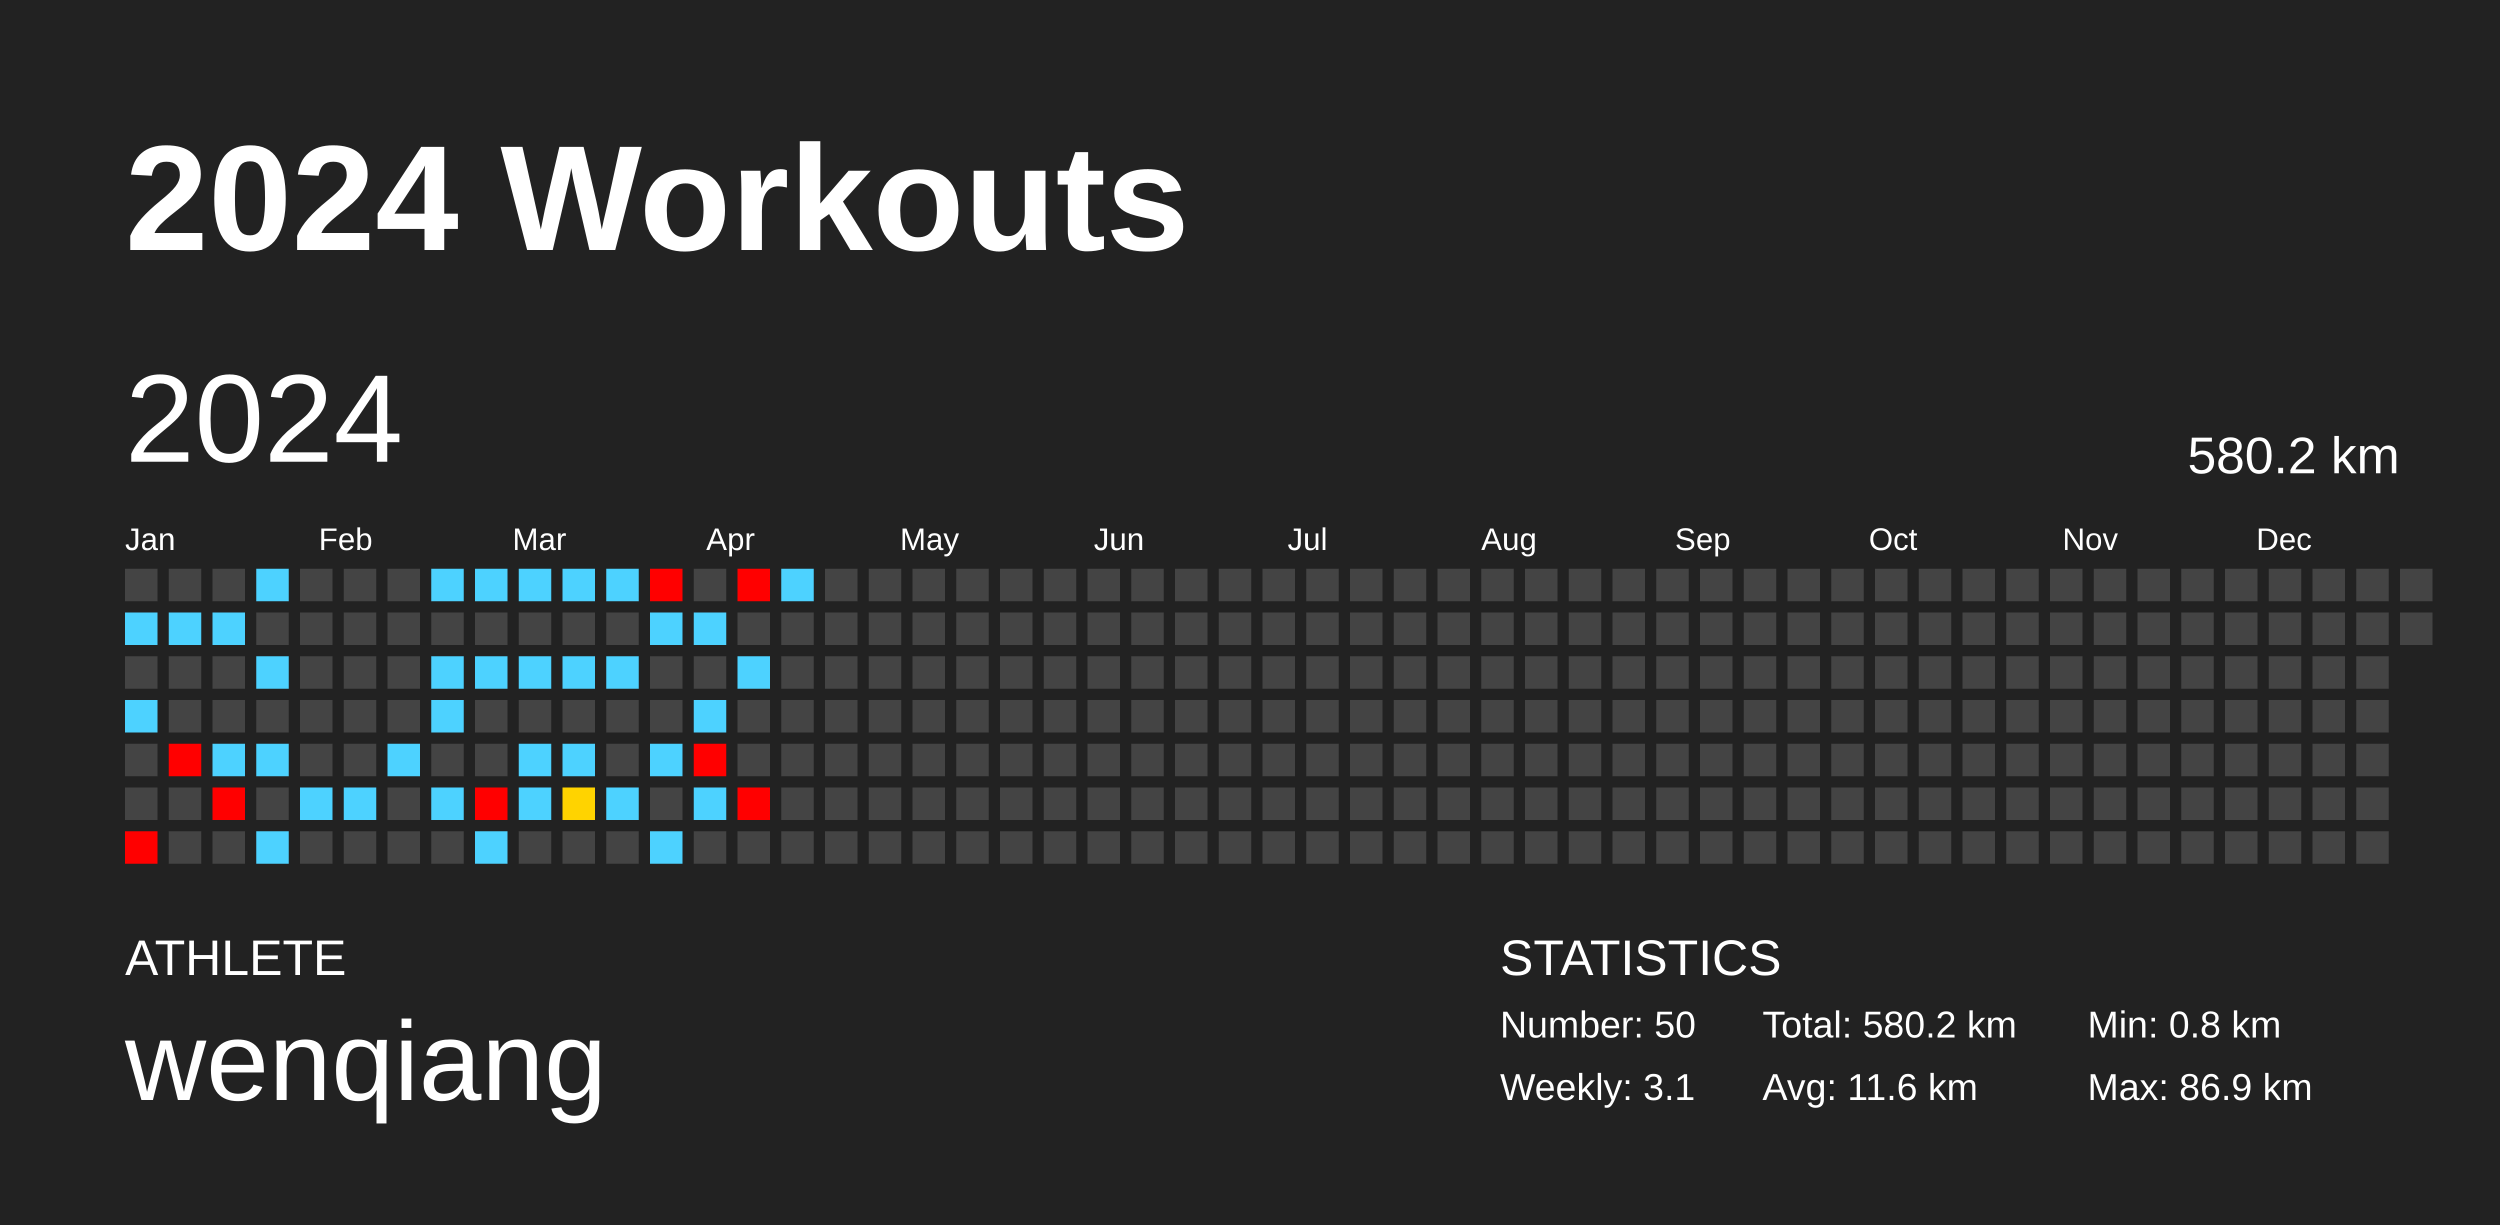
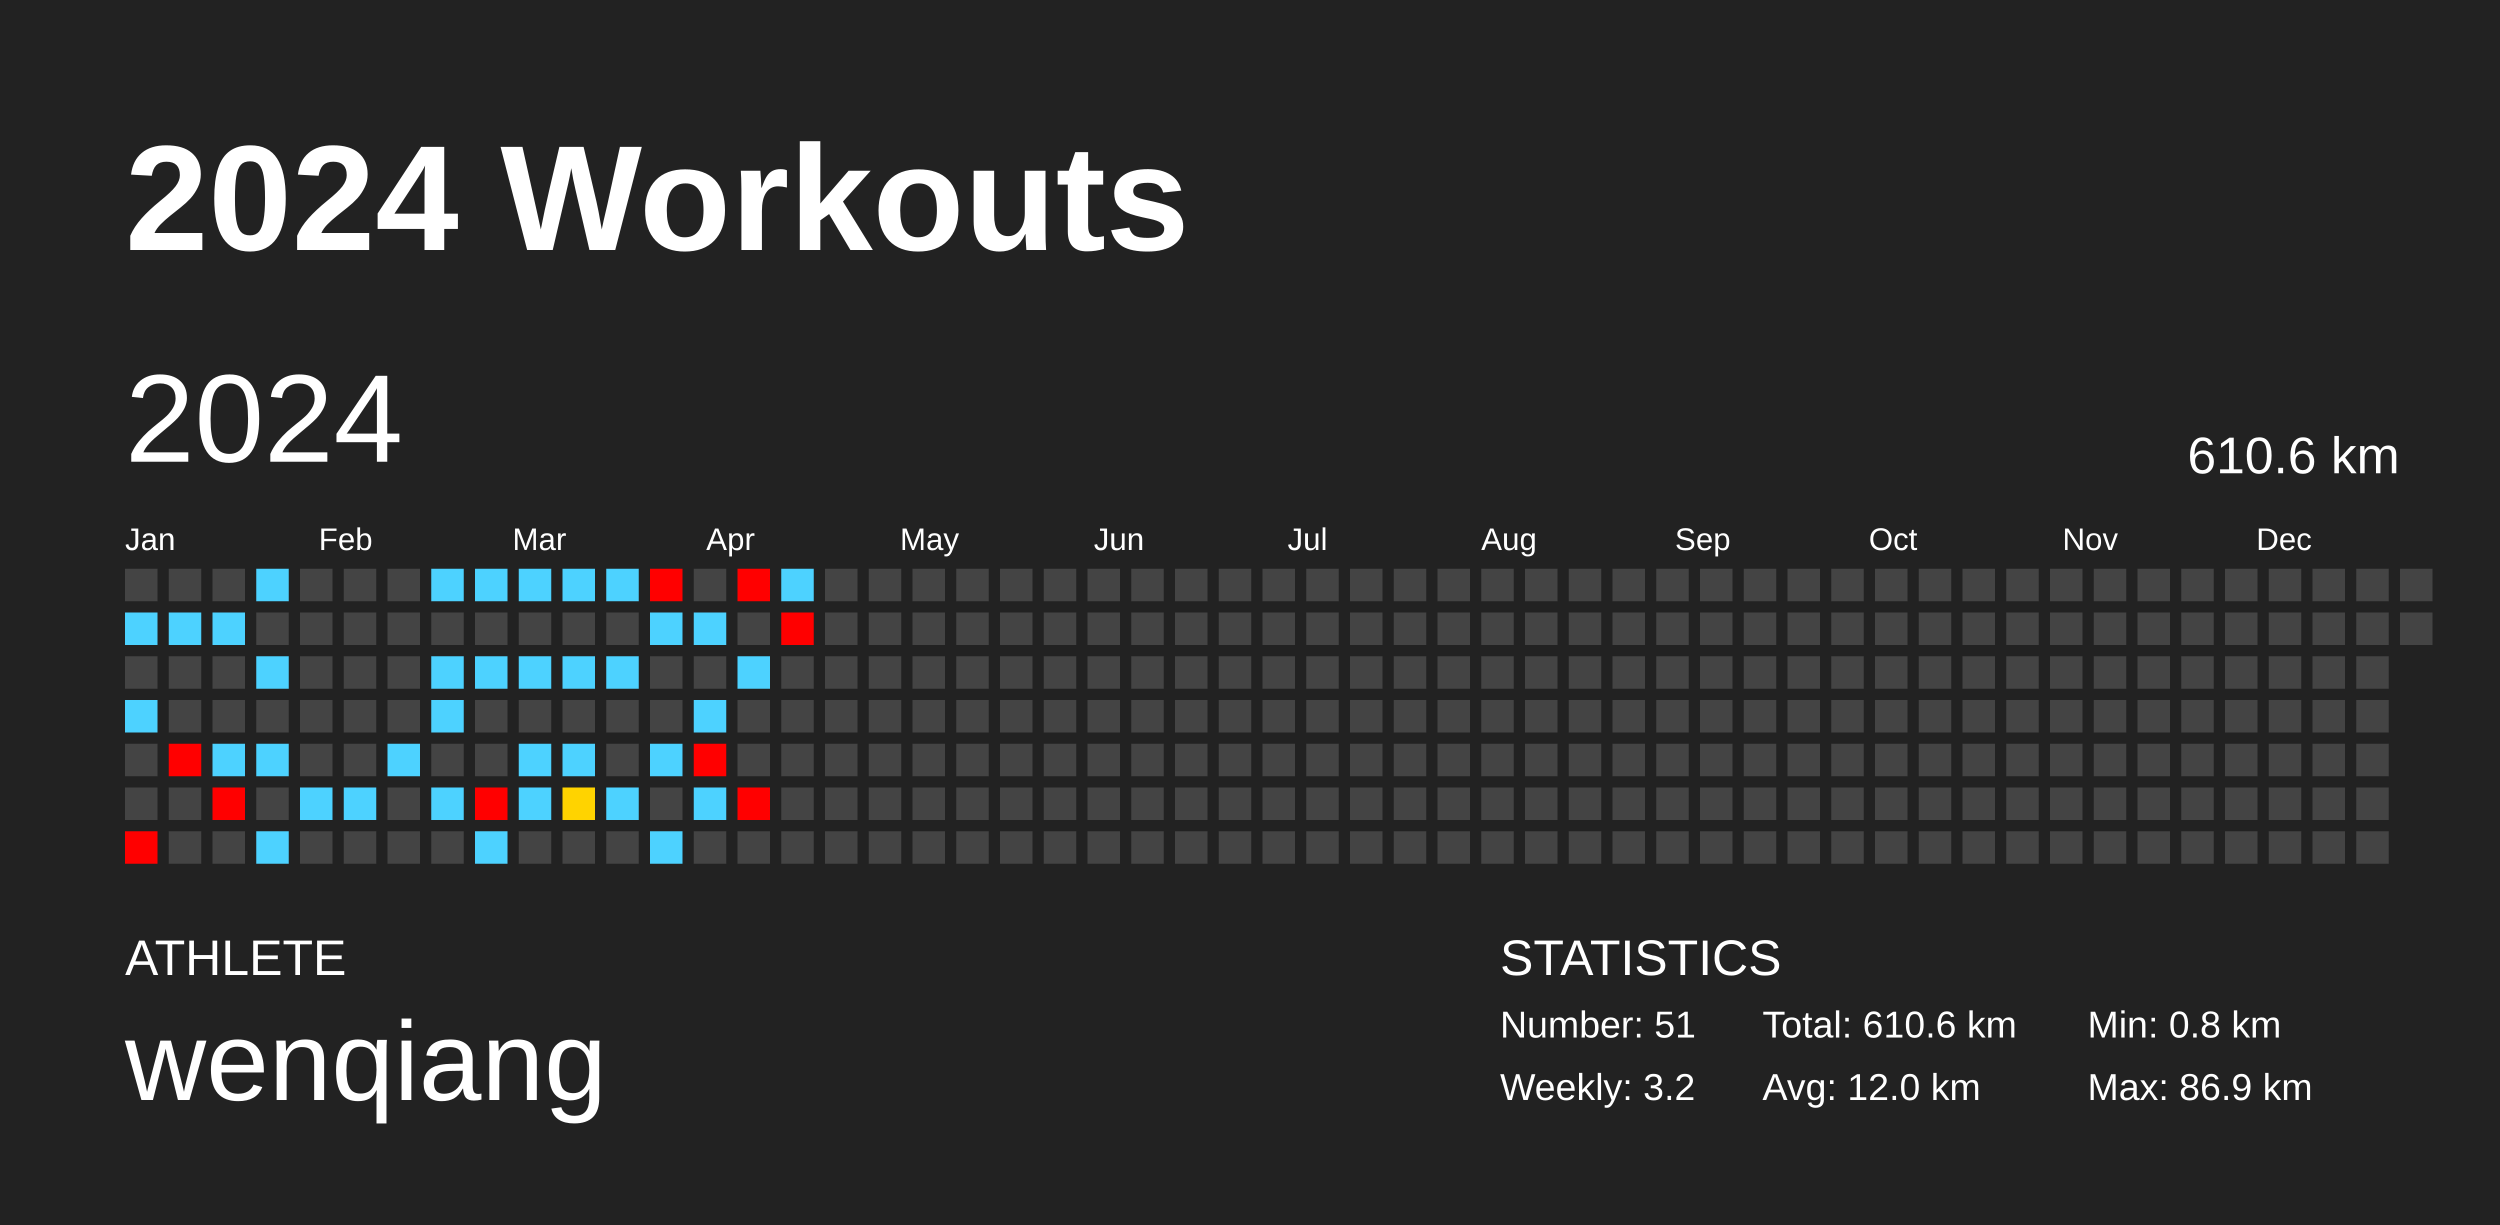
<svg xmlns="http://www.w3.org/2000/svg" baseProfile="full" height="98mm" version="1.1" viewBox="0,0,200,98" width="200mm">
  <defs />
  <rect fill="#222222" height="98" width="200" x="0" y="0" />
  <text fill="#FFFFFF" style="font-size:12px; font-family:Arial; font-weight:bold;" x="10" y="20">2024 Workouts</text>
  <text fill="#FFFFFF" style="font-size:4px; font-family:Arial" x="10" y="78">ATHLETE</text>
  <text fill="#FFFFFF" style="font-size:9px; font-family:Arial" x="10" y="88">wenqiang</text>
  <text fill="#FFFFFF" style="font-size:4px; font-family:Arial" x="120" y="78">STATISTICS</text>
-   <text fill="#FFFFFF" style="font-size:3px; font-family:Arial" x="120" y="83">Number: 50</text>
-   <text fill="#FFFFFF" style="font-size:3px; font-family:Arial" x="120" y="88">Weekly: 3.1</text>
-   <text fill="#FFFFFF" style="font-size:3px; font-family:Arial" x="141" y="83">Total: 580.2 km</text>
-   <text fill="#FFFFFF" style="font-size:3px; font-family:Arial" x="141" y="88">Avg: 11.6 km</text>
+   <text fill="#FFFFFF" style="font-size:3px; font-family:Arial" x="120" y="83">Number: 51</text>
+   <text fill="#FFFFFF" style="font-size:3px; font-family:Arial" x="120" y="88">Weekly: 3.2</text>
+   <text fill="#FFFFFF" style="font-size:3px; font-family:Arial" x="141" y="83">Total: 610.6 km</text>
+   <text fill="#FFFFFF" style="font-size:3px; font-family:Arial" x="141" y="88">Avg: 12.0 km</text>
  <text fill="#FFFFFF" style="font-size:3px; font-family:Arial" x="167" y="83">Min: 0.8 km</text>
  <text fill="#FFFFFF" style="font-size:3px; font-family:Arial" x="167" y="88">Max: 86.9 km</text>
  <text dominant-baseline="hanging" fill="#FFFFFF" style="font-size:10.0px; font-family:Arial;" x="10" y="30">2024</text>
-   <text dominant-baseline="hanging" fill="#FFFFFF" style="font-size:4.125px; font-family:Arial;" x="175" y="35">580.2 km</text>
+   <text dominant-baseline="hanging" fill="#FFFFFF" style="font-size:4.125px; font-family:Arial;" x="175" y="35">610.6 km</text>
  <text fill="#FFFFFF" style="font-size:2.5px; font-family:Arial" x="10.0" y="44">Jan</text>
  <text fill="#FFFFFF" style="font-size:2.5px; font-family:Arial" x="25.5" y="44">Feb</text>
  <text fill="#FFFFFF" style="font-size:2.5px; font-family:Arial" x="41.0" y="44">Mar</text>
  <text fill="#FFFFFF" style="font-size:2.5px; font-family:Arial" x="56.5" y="44">Apr</text>
  <text fill="#FFFFFF" style="font-size:2.5px; font-family:Arial" x="72.0" y="44">May</text>
  <text fill="#FFFFFF" style="font-size:2.5px; font-family:Arial" x="87.5" y="44">Jun</text>
  <text fill="#FFFFFF" style="font-size:2.5px; font-family:Arial" x="103.0" y="44">Jul</text>
  <text fill="#FFFFFF" style="font-size:2.5px; font-family:Arial" x="118.5" y="44">Aug</text>
  <text fill="#FFFFFF" style="font-size:2.5px; font-family:Arial" x="134.0" y="44">Sep</text>
  <text fill="#FFFFFF" style="font-size:2.5px; font-family:Arial" x="149.5" y="44">Oct</text>
  <text fill="#FFFFFF" style="font-size:2.5px; font-family:Arial" x="165.0" y="44">Nov</text>
  <text fill="#FFFFFF" style="font-size:2.5px; font-family:Arial" x="180.5" y="44">Dec</text>
  <rect fill="#444444" height="2.6" width="2.6" x="10.0" y="45.5" />
  <rect fill="#4dd2ff" height="2.6" width="2.6" x="10.0" y="49.0" />
  <rect fill="#444444" height="2.6" width="2.6" x="10.0" y="52.5" />
  <rect fill="#4dd2ff" height="2.6" width="2.6" x="10.0" y="56.0" />
  <rect fill="#444444" height="2.6" width="2.6" x="10.0" y="59.5" />
  <rect fill="#444444" height="2.6" width="2.6" x="10.0" y="63.0" />
  <rect fill="red" height="2.6" width="2.6" x="10.0" y="66.5" />
  <rect fill="#444444" height="2.6" width="2.6" x="13.5" y="45.5" />
  <rect fill="#4dd2ff" height="2.6" width="2.6" x="13.5" y="49.0" />
  <rect fill="#444444" height="2.6" width="2.6" x="13.5" y="52.5" />
  <rect fill="#444444" height="2.6" width="2.6" x="13.5" y="56.0" />
  <rect fill="red" height="2.6" width="2.6" x="13.5" y="59.5" />
  <rect fill="#444444" height="2.6" width="2.6" x="13.5" y="63.0" />
  <rect fill="#444444" height="2.6" width="2.6" x="13.5" y="66.5" />
  <rect fill="#444444" height="2.6" width="2.6" x="17.0" y="45.5" />
  <rect fill="#4dd2ff" height="2.6" width="2.6" x="17.0" y="49.0" />
  <rect fill="#444444" height="2.6" width="2.6" x="17.0" y="52.5" />
  <rect fill="#444444" height="2.6" width="2.6" x="17.0" y="56.0" />
  <rect fill="#4dd2ff" height="2.6" width="2.6" x="17.0" y="59.5" />
  <rect fill="red" height="2.6" width="2.6" x="17.0" y="63.0" />
  <rect fill="#444444" height="2.6" width="2.6" x="17.0" y="66.5" />
  <rect fill="#4dd2ff" height="2.6" width="2.6" x="20.5" y="45.5" />
  <rect fill="#444444" height="2.6" width="2.6" x="20.5" y="49.0" />
  <rect fill="#4dd2ff" height="2.6" width="2.6" x="20.5" y="52.5" />
  <rect fill="#444444" height="2.6" width="2.6" x="20.5" y="56.0" />
  <rect fill="#4dd2ff" height="2.6" width="2.6" x="20.5" y="59.5" />
  <rect fill="#444444" height="2.6" width="2.6" x="20.5" y="63.0" />
  <rect fill="#4dd2ff" height="2.6" width="2.6" x="20.5" y="66.5" />
  <rect fill="#444444" height="2.6" width="2.6" x="24.0" y="45.5" />
  <rect fill="#444444" height="2.6" width="2.6" x="24.0" y="49.0" />
  <rect fill="#444444" height="2.6" width="2.6" x="24.0" y="52.5" />
  <rect fill="#444444" height="2.6" width="2.6" x="24.0" y="56.0" />
  <rect fill="#444444" height="2.6" width="2.6" x="24.0" y="59.5" />
  <rect fill="#4dd2ff" height="2.6" width="2.6" x="24.0" y="63.0" />
  <rect fill="#444444" height="2.6" width="2.6" x="24.0" y="66.5" />
  <rect fill="#444444" height="2.6" width="2.6" x="27.5" y="45.5" />
  <rect fill="#444444" height="2.6" width="2.6" x="27.5" y="49.0" />
  <rect fill="#444444" height="2.6" width="2.6" x="27.5" y="52.5" />
  <rect fill="#444444" height="2.6" width="2.6" x="27.5" y="56.0" />
  <rect fill="#444444" height="2.6" width="2.6" x="27.5" y="59.5" />
  <rect fill="#4dd2ff" height="2.6" width="2.6" x="27.5" y="63.0" />
  <rect fill="#444444" height="2.6" width="2.6" x="27.5" y="66.5" />
  <rect fill="#444444" height="2.6" width="2.6" x="31.0" y="45.5" />
  <rect fill="#444444" height="2.6" width="2.6" x="31.0" y="49.0" />
  <rect fill="#444444" height="2.6" width="2.6" x="31.0" y="52.5" />
  <rect fill="#444444" height="2.6" width="2.6" x="31.0" y="56.0" />
  <rect fill="#4dd2ff" height="2.6" width="2.6" x="31.0" y="59.5" />
  <rect fill="#444444" height="2.6" width="2.6" x="31.0" y="63.0" />
  <rect fill="#444444" height="2.6" width="2.6" x="31.0" y="66.5" />
  <rect fill="#4dd2ff" height="2.6" width="2.6" x="34.5" y="45.5" />
  <rect fill="#444444" height="2.6" width="2.6" x="34.5" y="49.0" />
  <rect fill="#4dd2ff" height="2.6" width="2.6" x="34.5" y="52.5" />
  <rect fill="#4dd2ff" height="2.6" width="2.6" x="34.5" y="56.0" />
  <rect fill="#444444" height="2.6" width="2.6" x="34.5" y="59.5" />
  <rect fill="#4dd2ff" height="2.6" width="2.6" x="34.5" y="63.0" />
  <rect fill="#444444" height="2.6" width="2.6" x="34.5" y="66.5" />
  <rect fill="#4dd2ff" height="2.6" width="2.6" x="38.0" y="45.5" />
  <rect fill="#444444" height="2.6" width="2.6" x="38.0" y="49.0" />
  <rect fill="#4dd2ff" height="2.6" width="2.6" x="38.0" y="52.5" />
  <rect fill="#444444" height="2.6" width="2.6" x="38.0" y="56.0" />
  <rect fill="#444444" height="2.6" width="2.6" x="38.0" y="59.5" />
  <rect fill="red" height="2.6" width="2.6" x="38.0" y="63.0" />
  <rect fill="#4dd2ff" height="2.6" width="2.6" x="38.0" y="66.5" />
  <rect fill="#4dd2ff" height="2.6" width="2.6" x="41.5" y="45.5" />
  <rect fill="#444444" height="2.6" width="2.6" x="41.5" y="49.0" />
  <rect fill="#4dd2ff" height="2.6" width="2.6" x="41.5" y="52.5" />
  <rect fill="#444444" height="2.6" width="2.6" x="41.5" y="56.0" />
  <rect fill="#4dd2ff" height="2.6" width="2.6" x="41.5" y="59.5" />
  <rect fill="#4dd2ff" height="2.6" width="2.6" x="41.5" y="63.0" />
  <rect fill="#444444" height="2.6" width="2.6" x="41.5" y="66.5" />
  <rect fill="#4dd2ff" height="2.6" width="2.6" x="45.0" y="45.5" />
  <rect fill="#444444" height="2.6" width="2.6" x="45.0" y="49.0" />
  <rect fill="#4dd2ff" height="2.6" width="2.6" x="45.0" y="52.5" />
  <rect fill="#444444" height="2.6" width="2.6" x="45.0" y="56.0" />
  <rect fill="#4dd2ff" height="2.6" width="2.6" x="45.0" y="59.5" />
  <rect fill="#ffd300" height="2.6" width="2.6" x="45.0" y="63.0" />
  <rect fill="#444444" height="2.6" width="2.6" x="45.0" y="66.5" />
  <rect fill="#4dd2ff" height="2.6" width="2.6" x="48.5" y="45.5" />
  <rect fill="#444444" height="2.6" width="2.6" x="48.5" y="49.0" />
  <rect fill="#4dd2ff" height="2.6" width="2.6" x="48.5" y="52.5" />
  <rect fill="#444444" height="2.6" width="2.6" x="48.5" y="56.0" />
  <rect fill="#444444" height="2.6" width="2.6" x="48.5" y="59.5" />
  <rect fill="#4dd2ff" height="2.6" width="2.6" x="48.5" y="63.0" />
  <rect fill="#444444" height="2.6" width="2.6" x="48.5" y="66.5" />
  <rect fill="red" height="2.6" width="2.6" x="52.0" y="45.5" />
  <rect fill="#4dd2ff" height="2.6" width="2.6" x="52.0" y="49.0" />
  <rect fill="#444444" height="2.6" width="2.6" x="52.0" y="52.5" />
  <rect fill="#444444" height="2.6" width="2.6" x="52.0" y="56.0" />
  <rect fill="#4dd2ff" height="2.6" width="2.6" x="52.0" y="59.5" />
  <rect fill="#444444" height="2.6" width="2.6" x="52.0" y="63.0" />
  <rect fill="#4dd2ff" height="2.6" width="2.6" x="52.0" y="66.5" />
  <rect fill="#444444" height="2.6" width="2.6" x="55.5" y="45.5" />
  <rect fill="#4dd2ff" height="2.6" width="2.6" x="55.5" y="49.0" />
  <rect fill="#444444" height="2.6" width="2.6" x="55.5" y="52.5" />
  <rect fill="#4dd2ff" height="2.6" width="2.6" x="55.5" y="56.0" />
  <rect fill="red" height="2.6" width="2.6" x="55.5" y="59.5" />
  <rect fill="#4dd2ff" height="2.6" width="2.6" x="55.5" y="63.0" />
  <rect fill="#444444" height="2.6" width="2.6" x="55.5" y="66.5" />
  <rect fill="red" height="2.6" width="2.6" x="59.0" y="45.5" />
  <rect fill="#444444" height="2.6" width="2.6" x="59.0" y="49.0" />
  <rect fill="#4dd2ff" height="2.6" width="2.6" x="59.0" y="52.5" />
  <rect fill="#444444" height="2.6" width="2.6" x="59.0" y="56.0" />
  <rect fill="#444444" height="2.6" width="2.6" x="59.0" y="59.5" />
  <rect fill="red" height="2.6" width="2.6" x="59.0" y="63.0" />
  <rect fill="#444444" height="2.6" width="2.6" x="59.0" y="66.5" />
  <rect fill="#4dd2ff" height="2.6" width="2.6" x="62.5" y="45.5" />
-   <rect fill="#444444" height="2.6" width="2.6" x="62.5" y="49.0" />
+   <rect fill="red" height="2.6" width="2.6" x="62.5" y="49.0" />
  <rect fill="#444444" height="2.6" width="2.6" x="62.5" y="52.5" />
  <rect fill="#444444" height="2.6" width="2.6" x="62.5" y="56.0" />
  <rect fill="#444444" height="2.6" width="2.6" x="62.5" y="59.5" />
  <rect fill="#444444" height="2.6" width="2.6" x="62.5" y="63.0" />
  <rect fill="#444444" height="2.6" width="2.6" x="62.5" y="66.5" />
  <rect fill="#444444" height="2.6" width="2.6" x="66.0" y="45.5" />
  <rect fill="#444444" height="2.6" width="2.6" x="66.0" y="49.0" />
  <rect fill="#444444" height="2.6" width="2.6" x="66.0" y="52.5" />
  <rect fill="#444444" height="2.6" width="2.6" x="66.0" y="56.0" />
  <rect fill="#444444" height="2.6" width="2.6" x="66.0" y="59.5" />
  <rect fill="#444444" height="2.6" width="2.6" x="66.0" y="63.0" />
  <rect fill="#444444" height="2.6" width="2.6" x="66.0" y="66.5" />
  <rect fill="#444444" height="2.6" width="2.6" x="69.5" y="45.5" />
  <rect fill="#444444" height="2.6" width="2.6" x="69.5" y="49.0" />
  <rect fill="#444444" height="2.6" width="2.6" x="69.5" y="52.5" />
  <rect fill="#444444" height="2.6" width="2.6" x="69.5" y="56.0" />
  <rect fill="#444444" height="2.6" width="2.6" x="69.5" y="59.5" />
  <rect fill="#444444" height="2.6" width="2.6" x="69.5" y="63.0" />
  <rect fill="#444444" height="2.6" width="2.6" x="69.5" y="66.5" />
  <rect fill="#444444" height="2.6" width="2.6" x="73.0" y="45.5" />
  <rect fill="#444444" height="2.6" width="2.6" x="73.0" y="49.0" />
  <rect fill="#444444" height="2.6" width="2.6" x="73.0" y="52.5" />
  <rect fill="#444444" height="2.6" width="2.6" x="73.0" y="56.0" />
  <rect fill="#444444" height="2.6" width="2.6" x="73.0" y="59.5" />
  <rect fill="#444444" height="2.6" width="2.6" x="73.0" y="63.0" />
  <rect fill="#444444" height="2.6" width="2.6" x="73.0" y="66.5" />
  <rect fill="#444444" height="2.6" width="2.6" x="76.5" y="45.5" />
  <rect fill="#444444" height="2.6" width="2.6" x="76.5" y="49.0" />
  <rect fill="#444444" height="2.6" width="2.6" x="76.5" y="52.5" />
  <rect fill="#444444" height="2.6" width="2.6" x="76.5" y="56.0" />
  <rect fill="#444444" height="2.6" width="2.6" x="76.5" y="59.5" />
  <rect fill="#444444" height="2.6" width="2.6" x="76.5" y="63.0" />
  <rect fill="#444444" height="2.6" width="2.6" x="76.5" y="66.5" />
  <rect fill="#444444" height="2.6" width="2.6" x="80.0" y="45.5" />
  <rect fill="#444444" height="2.6" width="2.6" x="80.0" y="49.0" />
  <rect fill="#444444" height="2.6" width="2.6" x="80.0" y="52.5" />
  <rect fill="#444444" height="2.6" width="2.6" x="80.0" y="56.0" />
  <rect fill="#444444" height="2.6" width="2.6" x="80.0" y="59.5" />
  <rect fill="#444444" height="2.6" width="2.6" x="80.0" y="63.0" />
  <rect fill="#444444" height="2.6" width="2.6" x="80.0" y="66.5" />
  <rect fill="#444444" height="2.6" width="2.6" x="83.5" y="45.5" />
  <rect fill="#444444" height="2.6" width="2.6" x="83.5" y="49.0" />
  <rect fill="#444444" height="2.6" width="2.6" x="83.5" y="52.5" />
  <rect fill="#444444" height="2.6" width="2.6" x="83.5" y="56.0" />
  <rect fill="#444444" height="2.6" width="2.6" x="83.5" y="59.5" />
  <rect fill="#444444" height="2.6" width="2.6" x="83.5" y="63.0" />
  <rect fill="#444444" height="2.6" width="2.6" x="83.5" y="66.5" />
  <rect fill="#444444" height="2.6" width="2.6" x="87.0" y="45.5" />
  <rect fill="#444444" height="2.6" width="2.6" x="87.0" y="49.0" />
  <rect fill="#444444" height="2.6" width="2.6" x="87.0" y="52.5" />
  <rect fill="#444444" height="2.6" width="2.6" x="87.0" y="56.0" />
  <rect fill="#444444" height="2.6" width="2.6" x="87.0" y="59.5" />
  <rect fill="#444444" height="2.6" width="2.6" x="87.0" y="63.0" />
  <rect fill="#444444" height="2.6" width="2.6" x="87.0" y="66.5" />
  <rect fill="#444444" height="2.6" width="2.6" x="90.5" y="45.5" />
  <rect fill="#444444" height="2.6" width="2.6" x="90.5" y="49.0" />
  <rect fill="#444444" height="2.6" width="2.6" x="90.5" y="52.5" />
  <rect fill="#444444" height="2.6" width="2.6" x="90.5" y="56.0" />
  <rect fill="#444444" height="2.6" width="2.6" x="90.5" y="59.5" />
  <rect fill="#444444" height="2.6" width="2.6" x="90.5" y="63.0" />
  <rect fill="#444444" height="2.6" width="2.6" x="90.5" y="66.5" />
  <rect fill="#444444" height="2.6" width="2.6" x="94.0" y="45.5" />
  <rect fill="#444444" height="2.6" width="2.6" x="94.0" y="49.0" />
  <rect fill="#444444" height="2.6" width="2.6" x="94.0" y="52.5" />
  <rect fill="#444444" height="2.6" width="2.6" x="94.0" y="56.0" />
  <rect fill="#444444" height="2.6" width="2.6" x="94.0" y="59.5" />
  <rect fill="#444444" height="2.6" width="2.6" x="94.0" y="63.0" />
  <rect fill="#444444" height="2.6" width="2.6" x="94.0" y="66.5" />
  <rect fill="#444444" height="2.6" width="2.6" x="97.5" y="45.5" />
  <rect fill="#444444" height="2.6" width="2.6" x="97.5" y="49.0" />
  <rect fill="#444444" height="2.6" width="2.6" x="97.5" y="52.5" />
  <rect fill="#444444" height="2.6" width="2.6" x="97.5" y="56.0" />
  <rect fill="#444444" height="2.6" width="2.6" x="97.5" y="59.5" />
  <rect fill="#444444" height="2.6" width="2.6" x="97.5" y="63.0" />
  <rect fill="#444444" height="2.6" width="2.6" x="97.5" y="66.5" />
  <rect fill="#444444" height="2.6" width="2.6" x="101.0" y="45.5" />
  <rect fill="#444444" height="2.6" width="2.6" x="101.0" y="49.0" />
  <rect fill="#444444" height="2.6" width="2.6" x="101.0" y="52.5" />
  <rect fill="#444444" height="2.6" width="2.6" x="101.0" y="56.0" />
  <rect fill="#444444" height="2.6" width="2.6" x="101.0" y="59.5" />
  <rect fill="#444444" height="2.6" width="2.6" x="101.0" y="63.0" />
  <rect fill="#444444" height="2.6" width="2.6" x="101.0" y="66.5" />
  <rect fill="#444444" height="2.6" width="2.6" x="104.5" y="45.5" />
  <rect fill="#444444" height="2.6" width="2.6" x="104.5" y="49.0" />
  <rect fill="#444444" height="2.6" width="2.6" x="104.5" y="52.5" />
  <rect fill="#444444" height="2.6" width="2.6" x="104.5" y="56.0" />
  <rect fill="#444444" height="2.6" width="2.6" x="104.5" y="59.5" />
  <rect fill="#444444" height="2.6" width="2.6" x="104.5" y="63.0" />
  <rect fill="#444444" height="2.6" width="2.6" x="104.5" y="66.5" />
  <rect fill="#444444" height="2.6" width="2.6" x="108.0" y="45.5" />
  <rect fill="#444444" height="2.6" width="2.6" x="108.0" y="49.0" />
  <rect fill="#444444" height="2.6" width="2.6" x="108.0" y="52.5" />
  <rect fill="#444444" height="2.6" width="2.6" x="108.0" y="56.0" />
  <rect fill="#444444" height="2.6" width="2.6" x="108.0" y="59.5" />
  <rect fill="#444444" height="2.6" width="2.6" x="108.0" y="63.0" />
  <rect fill="#444444" height="2.6" width="2.6" x="108.0" y="66.5" />
  <rect fill="#444444" height="2.6" width="2.6" x="111.5" y="45.5" />
  <rect fill="#444444" height="2.6" width="2.6" x="111.5" y="49.0" />
  <rect fill="#444444" height="2.6" width="2.6" x="111.5" y="52.5" />
  <rect fill="#444444" height="2.6" width="2.6" x="111.5" y="56.0" />
  <rect fill="#444444" height="2.6" width="2.6" x="111.5" y="59.5" />
  <rect fill="#444444" height="2.6" width="2.6" x="111.5" y="63.0" />
  <rect fill="#444444" height="2.6" width="2.6" x="111.5" y="66.5" />
  <rect fill="#444444" height="2.6" width="2.6" x="115.0" y="45.5" />
  <rect fill="#444444" height="2.6" width="2.6" x="115.0" y="49.0" />
  <rect fill="#444444" height="2.6" width="2.6" x="115.0" y="52.5" />
  <rect fill="#444444" height="2.6" width="2.6" x="115.0" y="56.0" />
  <rect fill="#444444" height="2.6" width="2.6" x="115.0" y="59.5" />
  <rect fill="#444444" height="2.6" width="2.6" x="115.0" y="63.0" />
  <rect fill="#444444" height="2.6" width="2.6" x="115.0" y="66.5" />
  <rect fill="#444444" height="2.6" width="2.6" x="118.5" y="45.5" />
  <rect fill="#444444" height="2.6" width="2.6" x="118.5" y="49.0" />
  <rect fill="#444444" height="2.6" width="2.6" x="118.5" y="52.5" />
  <rect fill="#444444" height="2.6" width="2.6" x="118.5" y="56.0" />
  <rect fill="#444444" height="2.6" width="2.6" x="118.5" y="59.5" />
  <rect fill="#444444" height="2.6" width="2.6" x="118.5" y="63.0" />
  <rect fill="#444444" height="2.6" width="2.6" x="118.5" y="66.5" />
  <rect fill="#444444" height="2.6" width="2.6" x="122.0" y="45.5" />
  <rect fill="#444444" height="2.6" width="2.6" x="122.0" y="49.0" />
  <rect fill="#444444" height="2.6" width="2.6" x="122.0" y="52.5" />
  <rect fill="#444444" height="2.6" width="2.6" x="122.0" y="56.0" />
  <rect fill="#444444" height="2.6" width="2.6" x="122.0" y="59.5" />
  <rect fill="#444444" height="2.6" width="2.6" x="122.0" y="63.0" />
  <rect fill="#444444" height="2.6" width="2.6" x="122.0" y="66.5" />
  <rect fill="#444444" height="2.6" width="2.6" x="125.5" y="45.5" />
  <rect fill="#444444" height="2.6" width="2.6" x="125.5" y="49.0" />
  <rect fill="#444444" height="2.6" width="2.6" x="125.5" y="52.5" />
  <rect fill="#444444" height="2.6" width="2.6" x="125.5" y="56.0" />
  <rect fill="#444444" height="2.6" width="2.6" x="125.5" y="59.5" />
  <rect fill="#444444" height="2.6" width="2.6" x="125.5" y="63.0" />
  <rect fill="#444444" height="2.6" width="2.6" x="125.5" y="66.5" />
  <rect fill="#444444" height="2.6" width="2.6" x="129.0" y="45.5" />
  <rect fill="#444444" height="2.6" width="2.6" x="129.0" y="49.0" />
  <rect fill="#444444" height="2.6" width="2.6" x="129.0" y="52.5" />
  <rect fill="#444444" height="2.6" width="2.6" x="129.0" y="56.0" />
  <rect fill="#444444" height="2.6" width="2.6" x="129.0" y="59.5" />
  <rect fill="#444444" height="2.6" width="2.6" x="129.0" y="63.0" />
  <rect fill="#444444" height="2.6" width="2.6" x="129.0" y="66.5" />
  <rect fill="#444444" height="2.6" width="2.6" x="132.5" y="45.5" />
  <rect fill="#444444" height="2.6" width="2.6" x="132.5" y="49.0" />
  <rect fill="#444444" height="2.6" width="2.6" x="132.5" y="52.5" />
  <rect fill="#444444" height="2.6" width="2.6" x="132.5" y="56.0" />
  <rect fill="#444444" height="2.6" width="2.6" x="132.5" y="59.5" />
  <rect fill="#444444" height="2.6" width="2.6" x="132.5" y="63.0" />
  <rect fill="#444444" height="2.6" width="2.6" x="132.5" y="66.5" />
  <rect fill="#444444" height="2.6" width="2.6" x="136.0" y="45.5" />
  <rect fill="#444444" height="2.6" width="2.6" x="136.0" y="49.0" />
  <rect fill="#444444" height="2.6" width="2.6" x="136.0" y="52.5" />
  <rect fill="#444444" height="2.6" width="2.6" x="136.0" y="56.0" />
  <rect fill="#444444" height="2.6" width="2.6" x="136.0" y="59.5" />
  <rect fill="#444444" height="2.6" width="2.6" x="136.0" y="63.0" />
  <rect fill="#444444" height="2.6" width="2.6" x="136.0" y="66.5" />
  <rect fill="#444444" height="2.6" width="2.6" x="139.5" y="45.5" />
  <rect fill="#444444" height="2.6" width="2.6" x="139.5" y="49.0" />
  <rect fill="#444444" height="2.6" width="2.6" x="139.5" y="52.5" />
  <rect fill="#444444" height="2.6" width="2.6" x="139.5" y="56.0" />
  <rect fill="#444444" height="2.6" width="2.6" x="139.5" y="59.5" />
  <rect fill="#444444" height="2.6" width="2.6" x="139.5" y="63.0" />
  <rect fill="#444444" height="2.6" width="2.6" x="139.5" y="66.5" />
  <rect fill="#444444" height="2.6" width="2.6" x="143.0" y="45.5" />
  <rect fill="#444444" height="2.6" width="2.6" x="143.0" y="49.0" />
  <rect fill="#444444" height="2.6" width="2.6" x="143.0" y="52.5" />
  <rect fill="#444444" height="2.6" width="2.6" x="143.0" y="56.0" />
  <rect fill="#444444" height="2.6" width="2.6" x="143.0" y="59.5" />
  <rect fill="#444444" height="2.6" width="2.6" x="143.0" y="63.0" />
  <rect fill="#444444" height="2.6" width="2.6" x="143.0" y="66.5" />
  <rect fill="#444444" height="2.6" width="2.6" x="146.5" y="45.5" />
  <rect fill="#444444" height="2.6" width="2.6" x="146.5" y="49.0" />
  <rect fill="#444444" height="2.6" width="2.6" x="146.5" y="52.5" />
  <rect fill="#444444" height="2.6" width="2.6" x="146.5" y="56.0" />
  <rect fill="#444444" height="2.6" width="2.6" x="146.5" y="59.5" />
  <rect fill="#444444" height="2.6" width="2.6" x="146.5" y="63.0" />
  <rect fill="#444444" height="2.6" width="2.6" x="146.5" y="66.5" />
  <rect fill="#444444" height="2.6" width="2.6" x="150.0" y="45.5" />
  <rect fill="#444444" height="2.6" width="2.6" x="150.0" y="49.0" />
  <rect fill="#444444" height="2.6" width="2.6" x="150.0" y="52.5" />
  <rect fill="#444444" height="2.6" width="2.6" x="150.0" y="56.0" />
  <rect fill="#444444" height="2.6" width="2.6" x="150.0" y="59.5" />
  <rect fill="#444444" height="2.6" width="2.6" x="150.0" y="63.0" />
  <rect fill="#444444" height="2.6" width="2.6" x="150.0" y="66.5" />
  <rect fill="#444444" height="2.6" width="2.6" x="153.5" y="45.5" />
  <rect fill="#444444" height="2.6" width="2.6" x="153.5" y="49.0" />
  <rect fill="#444444" height="2.6" width="2.6" x="153.5" y="52.5" />
  <rect fill="#444444" height="2.6" width="2.6" x="153.5" y="56.0" />
  <rect fill="#444444" height="2.6" width="2.6" x="153.5" y="59.5" />
  <rect fill="#444444" height="2.6" width="2.6" x="153.5" y="63.0" />
  <rect fill="#444444" height="2.6" width="2.6" x="153.5" y="66.5" />
  <rect fill="#444444" height="2.6" width="2.6" x="157.0" y="45.5" />
  <rect fill="#444444" height="2.6" width="2.6" x="157.0" y="49.0" />
  <rect fill="#444444" height="2.6" width="2.6" x="157.0" y="52.5" />
  <rect fill="#444444" height="2.6" width="2.6" x="157.0" y="56.0" />
  <rect fill="#444444" height="2.6" width="2.6" x="157.0" y="59.5" />
  <rect fill="#444444" height="2.6" width="2.6" x="157.0" y="63.0" />
  <rect fill="#444444" height="2.6" width="2.6" x="157.0" y="66.5" />
  <rect fill="#444444" height="2.6" width="2.6" x="160.5" y="45.5" />
  <rect fill="#444444" height="2.6" width="2.6" x="160.5" y="49.0" />
  <rect fill="#444444" height="2.6" width="2.6" x="160.5" y="52.5" />
  <rect fill="#444444" height="2.6" width="2.6" x="160.5" y="56.0" />
  <rect fill="#444444" height="2.6" width="2.6" x="160.5" y="59.5" />
  <rect fill="#444444" height="2.6" width="2.6" x="160.5" y="63.0" />
  <rect fill="#444444" height="2.6" width="2.6" x="160.5" y="66.5" />
  <rect fill="#444444" height="2.6" width="2.6" x="164.0" y="45.5" />
  <rect fill="#444444" height="2.6" width="2.6" x="164.0" y="49.0" />
  <rect fill="#444444" height="2.6" width="2.6" x="164.0" y="52.5" />
  <rect fill="#444444" height="2.6" width="2.6" x="164.0" y="56.0" />
  <rect fill="#444444" height="2.6" width="2.6" x="164.0" y="59.5" />
  <rect fill="#444444" height="2.6" width="2.6" x="164.0" y="63.0" />
  <rect fill="#444444" height="2.6" width="2.6" x="164.0" y="66.5" />
  <rect fill="#444444" height="2.6" width="2.6" x="167.5" y="45.5" />
  <rect fill="#444444" height="2.6" width="2.6" x="167.5" y="49.0" />
  <rect fill="#444444" height="2.6" width="2.6" x="167.5" y="52.5" />
  <rect fill="#444444" height="2.6" width="2.6" x="167.5" y="56.0" />
  <rect fill="#444444" height="2.6" width="2.6" x="167.5" y="59.5" />
  <rect fill="#444444" height="2.6" width="2.6" x="167.5" y="63.0" />
  <rect fill="#444444" height="2.6" width="2.6" x="167.5" y="66.5" />
  <rect fill="#444444" height="2.6" width="2.6" x="171.0" y="45.5" />
  <rect fill="#444444" height="2.6" width="2.6" x="171.0" y="49.0" />
  <rect fill="#444444" height="2.6" width="2.6" x="171.0" y="52.5" />
  <rect fill="#444444" height="2.6" width="2.6" x="171.0" y="56.0" />
  <rect fill="#444444" height="2.6" width="2.6" x="171.0" y="59.5" />
  <rect fill="#444444" height="2.6" width="2.6" x="171.0" y="63.0" />
  <rect fill="#444444" height="2.6" width="2.6" x="171.0" y="66.5" />
  <rect fill="#444444" height="2.6" width="2.6" x="174.5" y="45.5" />
  <rect fill="#444444" height="2.6" width="2.6" x="174.5" y="49.0" />
  <rect fill="#444444" height="2.6" width="2.6" x="174.5" y="52.5" />
  <rect fill="#444444" height="2.6" width="2.6" x="174.5" y="56.0" />
  <rect fill="#444444" height="2.6" width="2.6" x="174.5" y="59.5" />
  <rect fill="#444444" height="2.6" width="2.6" x="174.5" y="63.0" />
  <rect fill="#444444" height="2.6" width="2.6" x="174.5" y="66.5" />
  <rect fill="#444444" height="2.6" width="2.6" x="178.0" y="45.5" />
  <rect fill="#444444" height="2.6" width="2.6" x="178.0" y="49.0" />
  <rect fill="#444444" height="2.6" width="2.6" x="178.0" y="52.5" />
  <rect fill="#444444" height="2.6" width="2.6" x="178.0" y="56.0" />
  <rect fill="#444444" height="2.6" width="2.6" x="178.0" y="59.5" />
  <rect fill="#444444" height="2.6" width="2.6" x="178.0" y="63.0" />
  <rect fill="#444444" height="2.6" width="2.6" x="178.0" y="66.5" />
  <rect fill="#444444" height="2.6" width="2.6" x="181.5" y="45.5" />
  <rect fill="#444444" height="2.6" width="2.6" x="181.5" y="49.0" />
  <rect fill="#444444" height="2.6" width="2.6" x="181.5" y="52.5" />
  <rect fill="#444444" height="2.6" width="2.6" x="181.5" y="56.0" />
  <rect fill="#444444" height="2.6" width="2.6" x="181.5" y="59.5" />
  <rect fill="#444444" height="2.6" width="2.6" x="181.5" y="63.0" />
  <rect fill="#444444" height="2.6" width="2.6" x="181.5" y="66.5" />
  <rect fill="#444444" height="2.6" width="2.6" x="185.0" y="45.5" />
  <rect fill="#444444" height="2.6" width="2.6" x="185.0" y="49.0" />
  <rect fill="#444444" height="2.6" width="2.6" x="185.0" y="52.5" />
  <rect fill="#444444" height="2.6" width="2.6" x="185.0" y="56.0" />
  <rect fill="#444444" height="2.6" width="2.6" x="185.0" y="59.5" />
  <rect fill="#444444" height="2.6" width="2.6" x="185.0" y="63.0" />
  <rect fill="#444444" height="2.6" width="2.6" x="185.0" y="66.5" />
  <rect fill="#444444" height="2.6" width="2.6" x="188.5" y="45.5" />
  <rect fill="#444444" height="2.6" width="2.6" x="188.5" y="49.0" />
  <rect fill="#444444" height="2.6" width="2.6" x="188.5" y="52.5" />
  <rect fill="#444444" height="2.6" width="2.6" x="188.5" y="56.0" />
  <rect fill="#444444" height="2.6" width="2.6" x="188.5" y="59.5" />
  <rect fill="#444444" height="2.6" width="2.6" x="188.5" y="63.0" />
  <rect fill="#444444" height="2.6" width="2.6" x="188.5" y="66.5" />
  <rect fill="#444444" height="2.6" width="2.6" x="192.0" y="45.5" />
  <rect fill="#444444" height="2.6" width="2.6" x="192.0" y="49.0" />
</svg>
